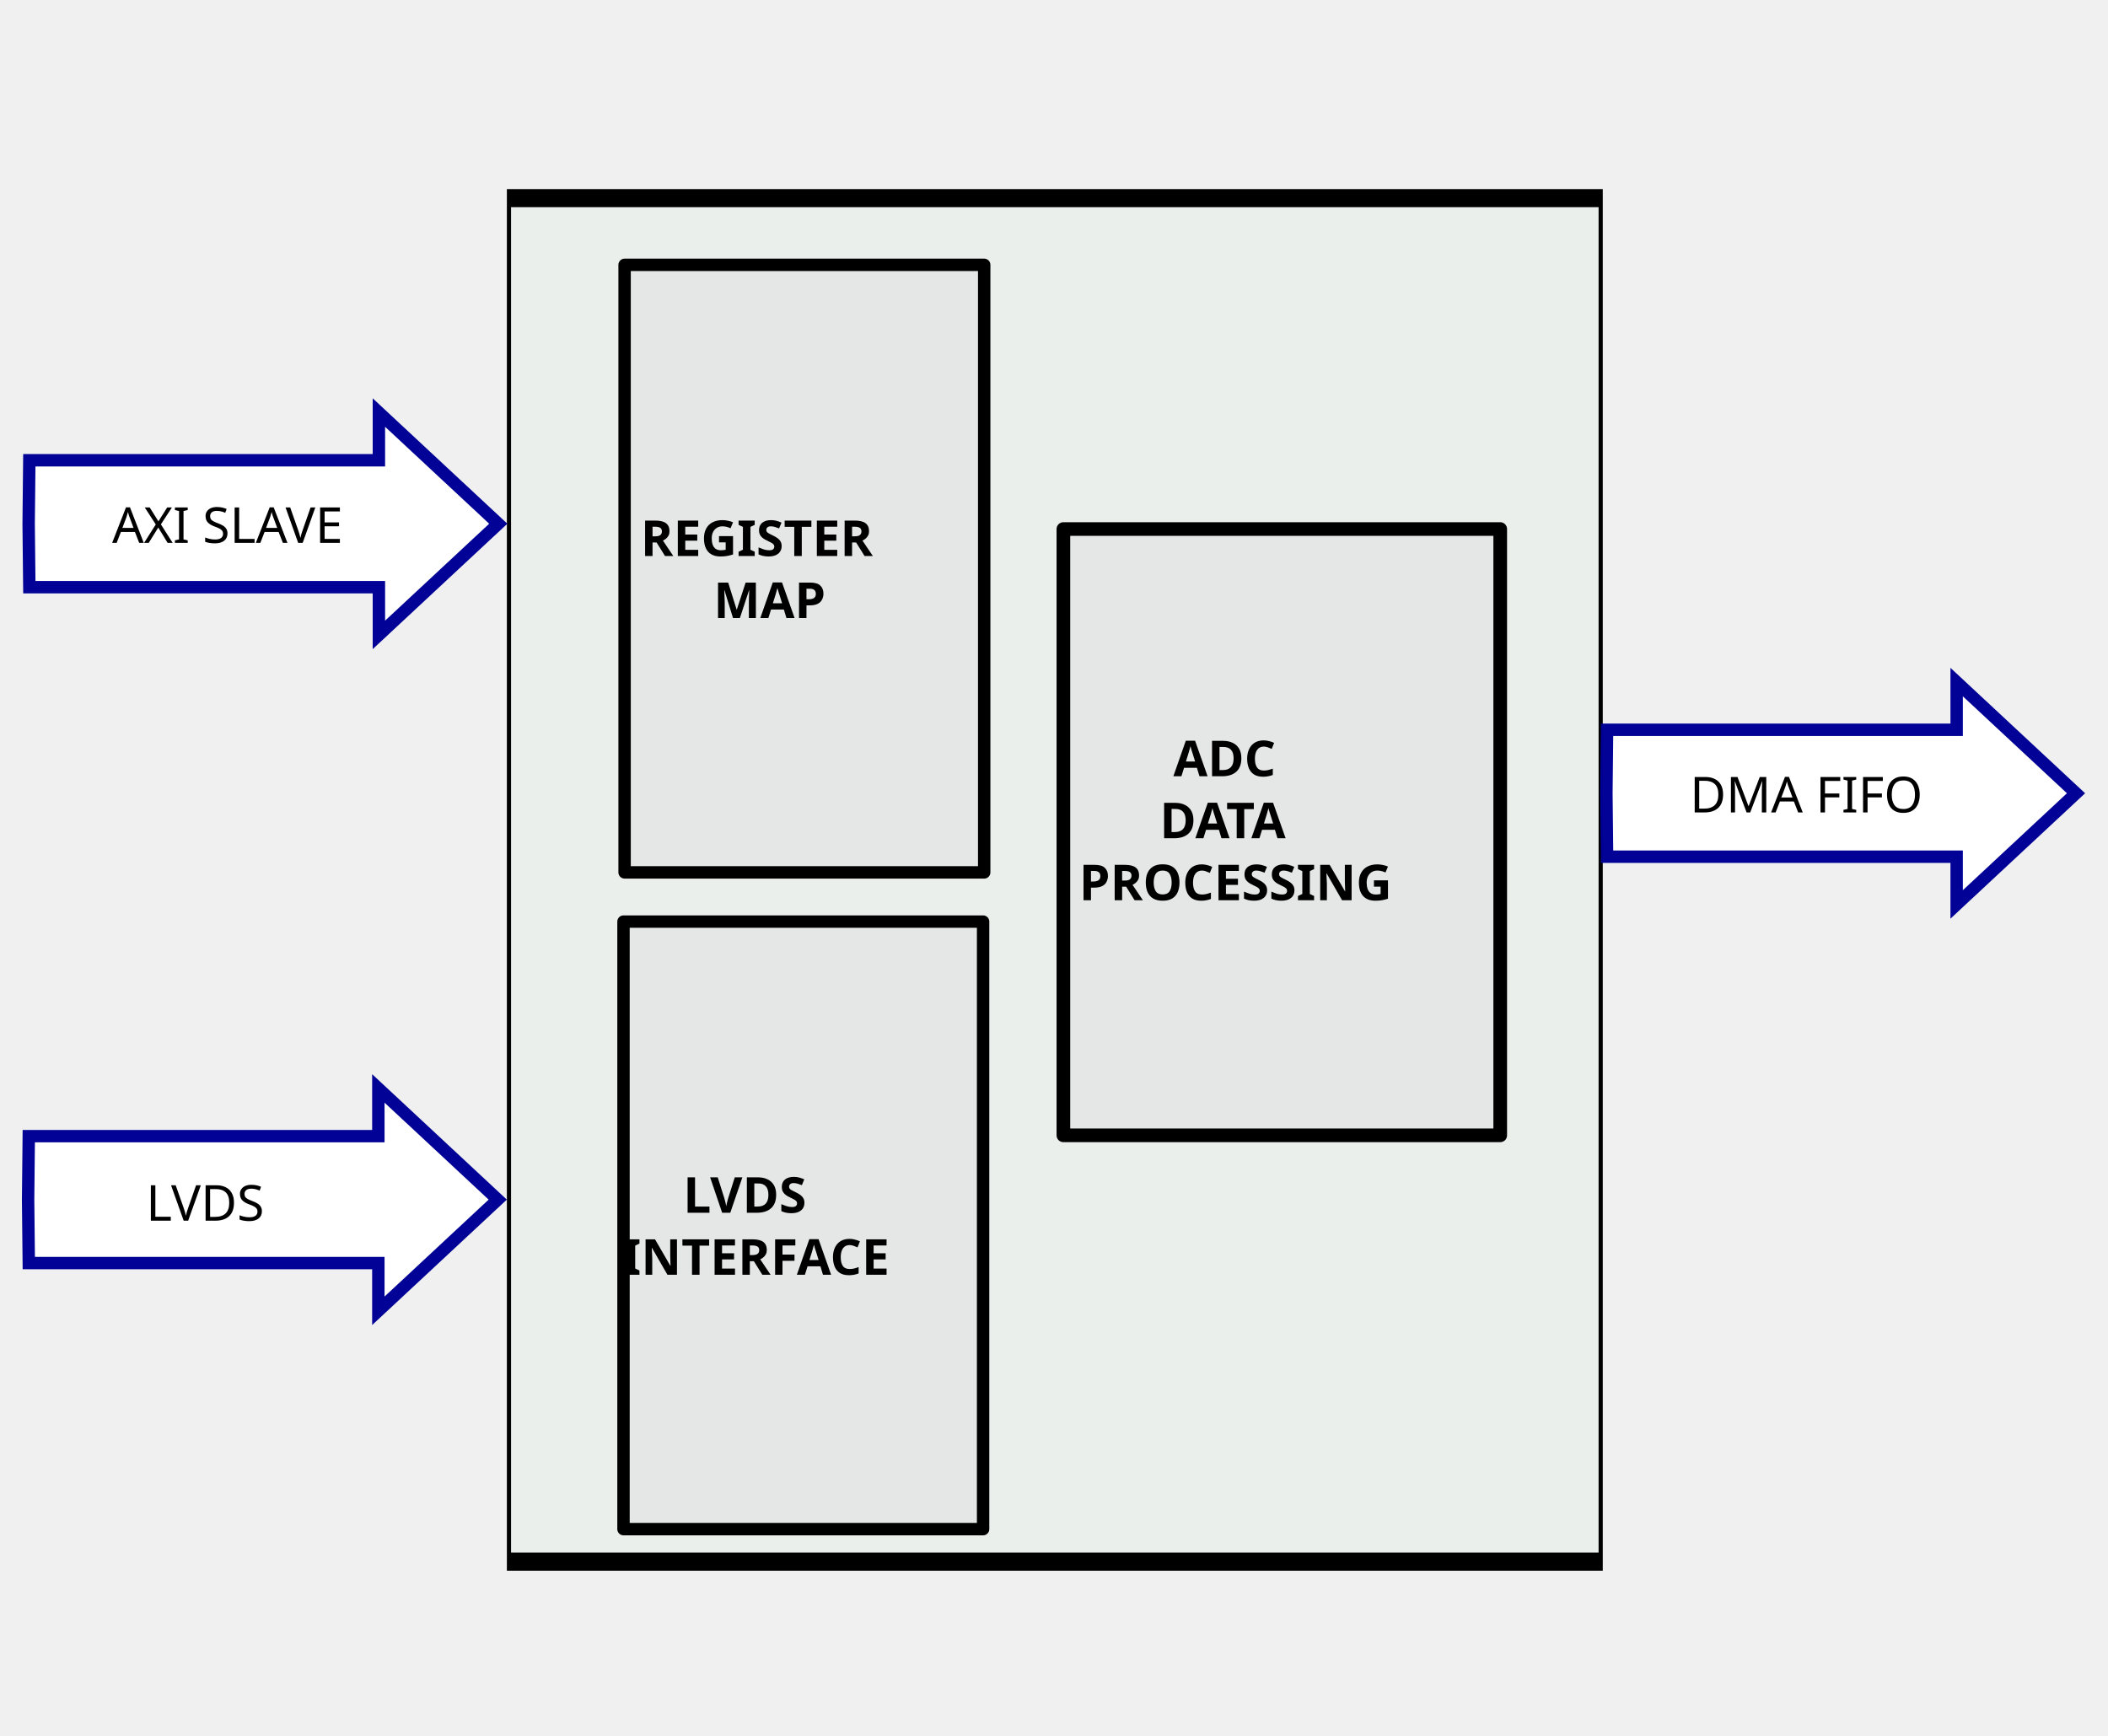
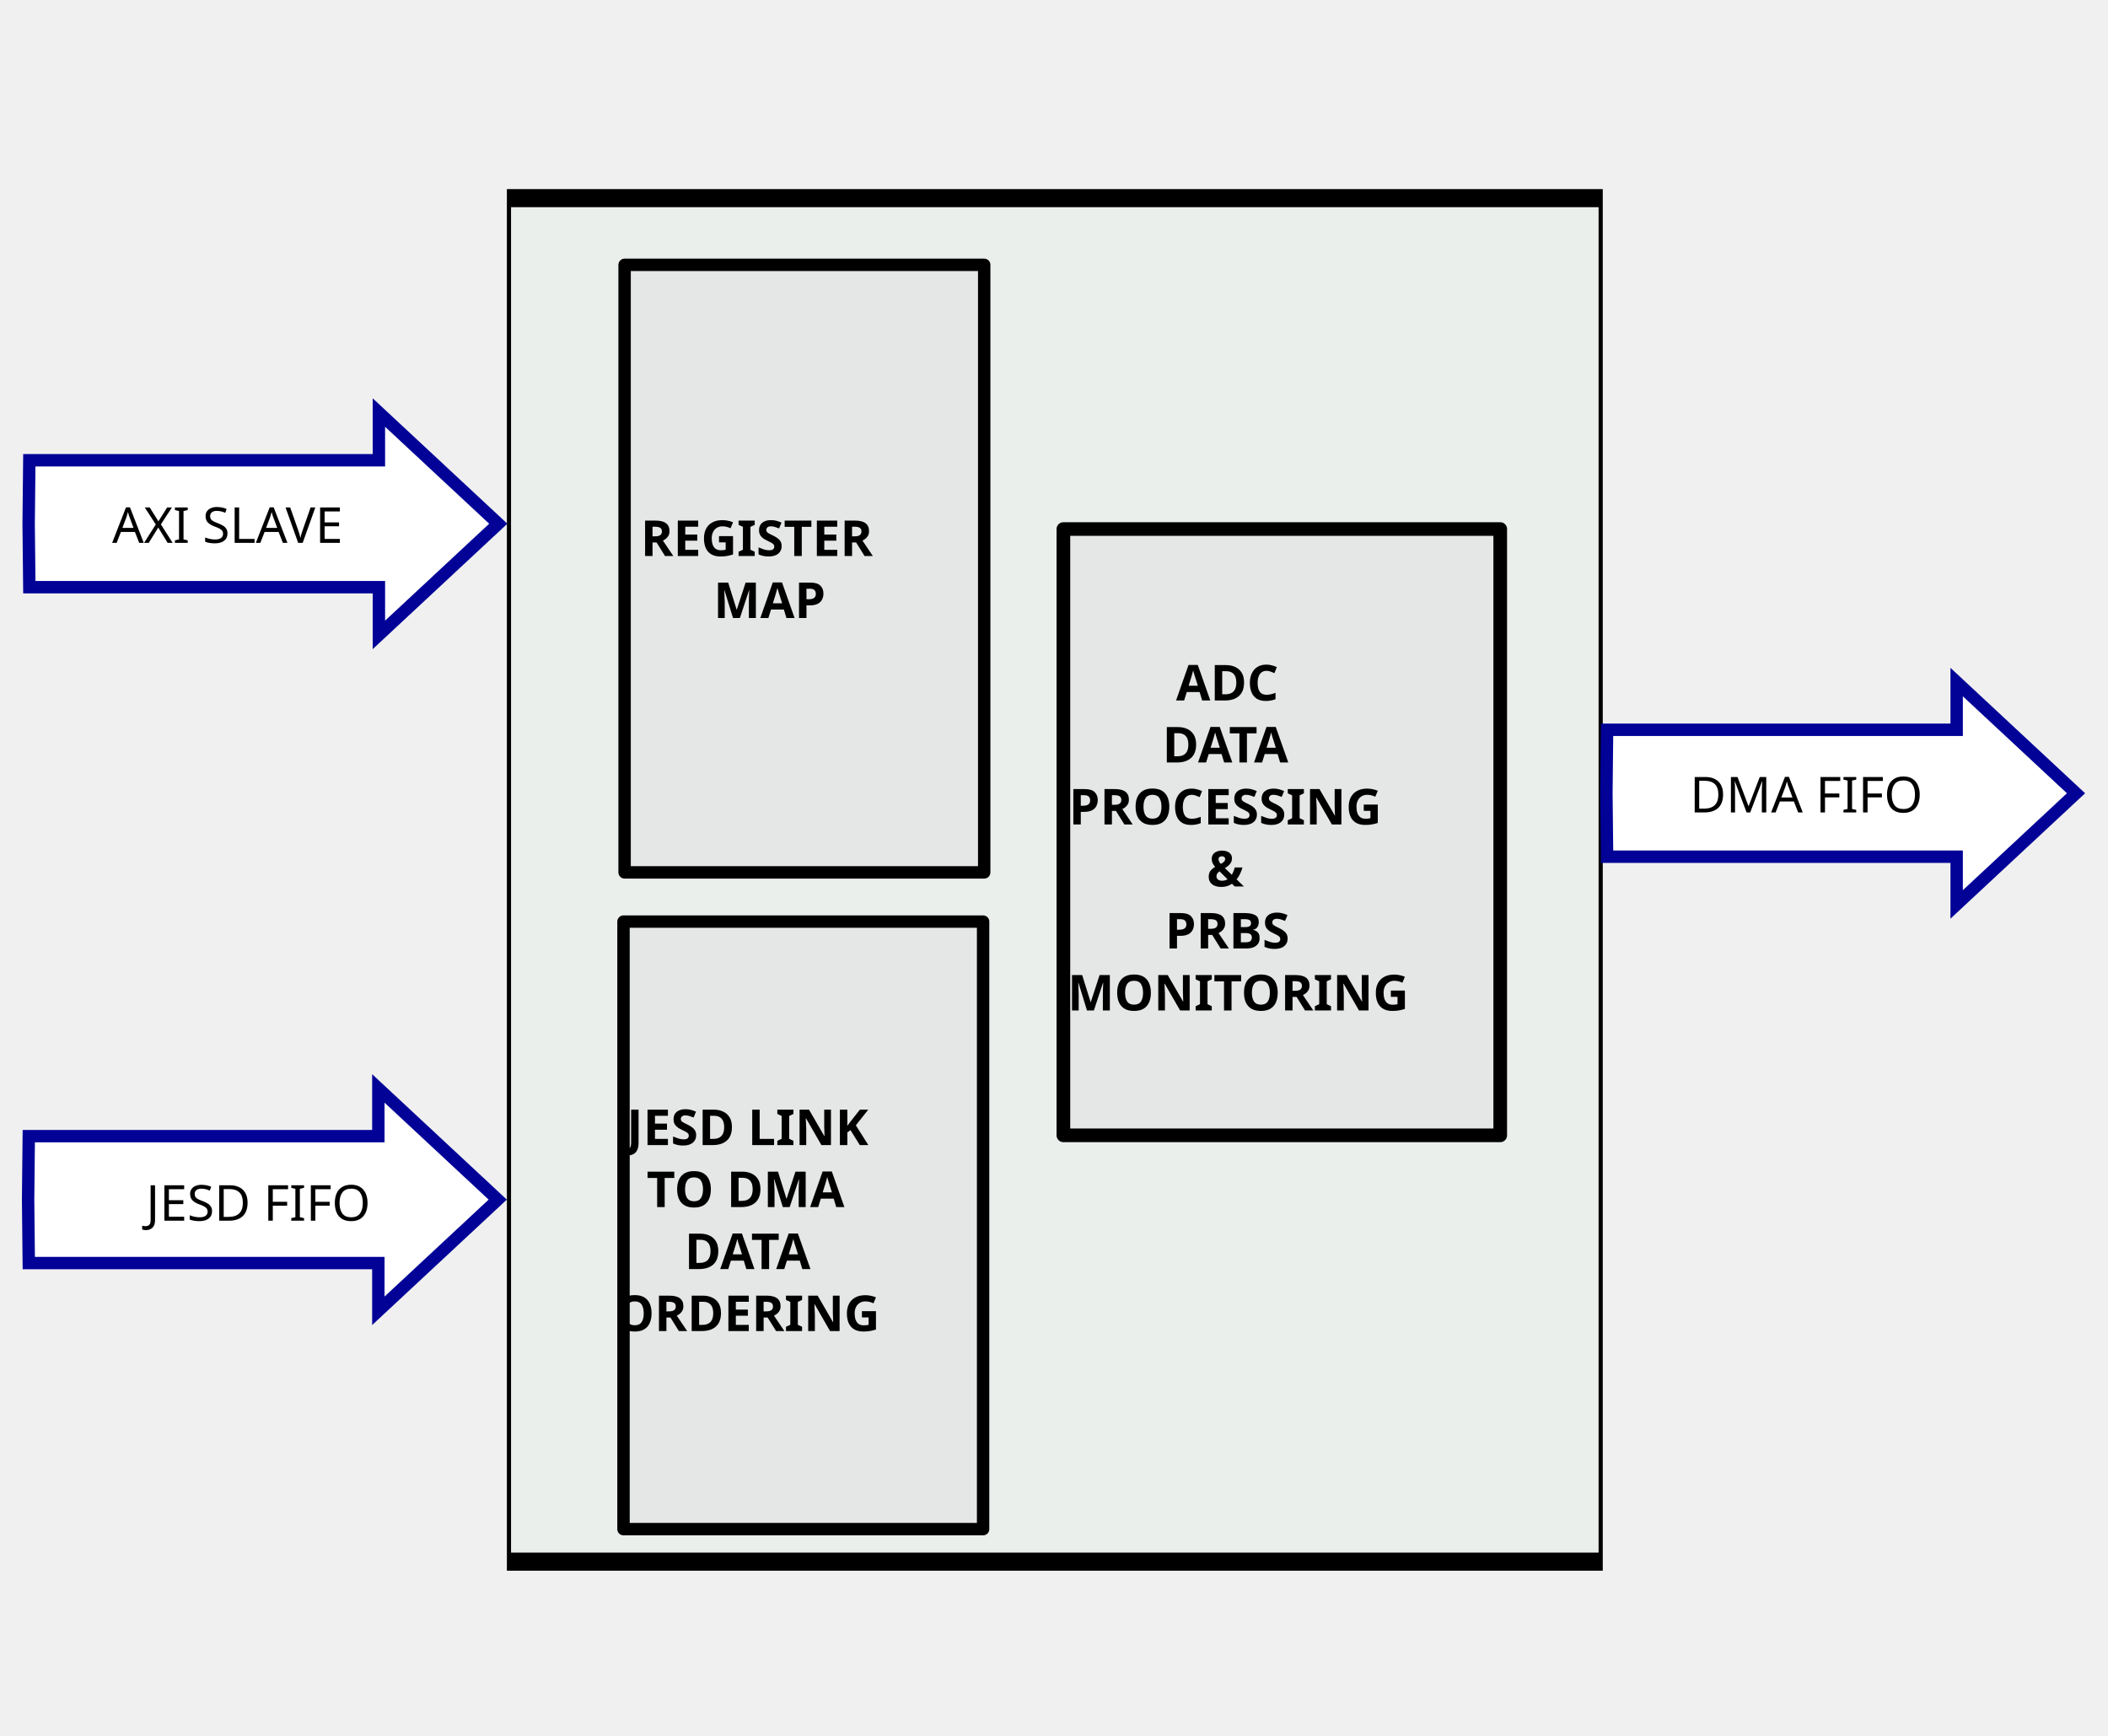
- <svg xmlns="http://www.w3.org/2000/svg" width="425" height="350" viewBox="0 0 425 350" id="svg2" version="1.1">
+ <svg xmlns="http://www.w3.org/2000/svg" width="100%" height="100%" id="svg2" version="1.1" viewBox="0 0 425 350" preserveAspectRatio="xMidYMid slice">
  <defs id="defs4">
    <pattern y="0" x="0" height="6" width="6" patternUnits="userSpaceOnUse" id="EMFhbasepattern" />
  </defs>
  <g id="layer1" transform="translate(-13.13198,-537.9238)">
    <text xml:space="preserve" style="font-style:normal;font-weight:normal;font-size:40px;line-height:125%;font-family:sans-serif;letter-spacing:0px;word-spacing:0px;fill:#000000;fill-opacity:1;stroke:none;stroke-width:1px;stroke-linecap:butt;stroke-linejoin:miter;stroke-opacity:1" x="108.826" y="336.356" id="text4214">
      <tspan id="tspan4216" x="108.826" y="336.356" style="font-size:20px" />
    </text>
    <g transform="matrix(1.103181,0,0,4.791744,36.44472,-186.5609)" style="fill:#afedbd;fill-opacity:0.071;stroke:#000000;stroke-width:1;stroke-miterlimit:4;stroke-dasharray:none;stroke-dashoffset:0;stroke-opacity:1" id="g4180-1">
      <rect y="159.532" x="71.884" height="57.375" width="199.517" id="rect3336-5" style="fill:#afedbd;fill-opacity:0.071;fill-rule:evenodd;stroke:#000000;stroke-width:0.761;stroke-linecap:butt;stroke-linejoin:miter;stroke-miterlimit:4;stroke-dasharray:none;stroke-dashoffset:0;stroke-opacity:1" />
    </g>
    <path style="opacity:0.99;fill:#ffffff;fill-opacity:1;fill-rule:evenodd;stroke:#000096;stroke-width:2.5;stroke-linecap:round;stroke-linejoin:miter;stroke-miterlimit:4;stroke-dasharray:none;stroke-opacity:1" d="m 89.522,665.937 0,-9.62 -70.477,0 -0.137,-12.796 0.135,-12.796 70.479,0 0,-9.62 24.068,22.417 z" id="path34982" />
    <text xml:space="preserve" style="font-style:normal;font-weight:normal;font-size:10px;line-height:125%;font-family:sans-serif;letter-spacing:0px;word-spacing:0px;fill:#000000;fill-opacity:1;stroke:none;stroke-width:1px;stroke-linecap:butt;stroke-linejoin:miter;stroke-opacity:1" x="35.742" y="647.385" id="text4196">
      <tspan id="tspan4198" x="35.742" y="647.385" style="font-size:10px">AXI SLAVE</tspan>
    </text>
    <rect style="opacity:1;fill:#d7d7d7;fill-opacity:0.353;fill-rule:nonzero;stroke:#000000;stroke-width:2.5;stroke-linecap:round;stroke-linejoin:round;stroke-miterlimit:4;stroke-dasharray:none;stroke-dashoffset:0;stroke-opacity:1" id="rect4204" width="72.5" height="122.5" x="139.059" y="591.324" />
    <text xml:space="preserve" style="font-style:normal;font-weight:normal;font-size:10px;line-height:125%;font-family:sans-serif;letter-spacing:0px;word-spacing:0px;fill:#000000;fill-opacity:1;stroke:none;stroke-width:1px;stroke-linecap:butt;stroke-linejoin:miter;stroke-opacity:1" x="174.796" y="650.03" id="text4206">
      <tspan id="tspan4208" x="174.796" y="650.03" style="font-style:normal;font-variant:normal;font-weight:bold;font-stretch:normal;font-family:sans-serif;-inkscape-font-specification:'sans-serif Bold';text-align:center;text-anchor:middle">REGISTER</tspan>
      <tspan x="174.796" y="662.53" style="font-style:normal;font-variant:normal;font-weight:bold;font-stretch:normal;font-family:sans-serif;-inkscape-font-specification:'sans-serif Bold';text-align:center;text-anchor:middle" id="tspan4251">MAP</tspan>
    </text>
    <g id="g4357" transform="translate(-13.89132,-73.70117)">
      <rect y="797.444" x="152.729" height="122.5" width="72.5" id="rect4204-3" style="opacity:1;fill:#d7d7d7;fill-opacity:0.353;fill-rule:nonzero;stroke:#000000;stroke-width:2.5;stroke-linecap:round;stroke-linejoin:round;stroke-miterlimit:4;stroke-dasharray:none;stroke-dashoffset:0;stroke-opacity:1" />
-       <text id="text4206-2" y="856.15" x="188.467" style="font-style:normal;font-weight:normal;font-size:10px;line-height:125%;font-family:sans-serif;letter-spacing:0px;word-spacing:0px;fill:#000000;fill-opacity:1;stroke:none;stroke-width:1px;stroke-linecap:butt;stroke-linejoin:miter;stroke-opacity:1" xml:space="preserve">
-         <tspan id="tspan4251-9" style="font-style:normal;font-variant:normal;font-weight:bold;font-stretch:normal;font-family:sans-serif;-inkscape-font-specification:'sans-serif Bold';text-align:center;text-anchor:middle" y="856.15" x="190.176">LVDS </tspan>
-         <tspan style="font-style:normal;font-variant:normal;font-weight:bold;font-stretch:normal;font-family:sans-serif;-inkscape-font-specification:'sans-serif Bold';text-align:center;text-anchor:middle" y="868.65" x="188.467" id="tspan4369">INTERFACE</tspan>
+       <text id="text4206-2" y="842.508" x="189.012" style="font-style:normal;font-weight:normal;font-size:10px;line-height:125%;font-family:sans-serif;letter-spacing:0px;word-spacing:0px;fill:#000000;fill-opacity:1;stroke:none;stroke-width:1px;stroke-linecap:butt;stroke-linejoin:miter;stroke-opacity:1" xml:space="preserve">
+         <tspan id="tspan4251-9" style="font-style:normal;font-variant:normal;font-weight:bold;font-stretch:normal;font-family:sans-serif;-inkscape-font-specification:'sans-serif Bold';text-align:center;text-anchor:middle" y="842.508" x="190.721">JESD LINK </tspan>
+         <tspan style="font-style:normal;font-variant:normal;font-weight:bold;font-stretch:normal;font-family:sans-serif;-inkscape-font-specification:'sans-serif Bold';text-align:center;text-anchor:middle" y="855.008" x="189.012" id="tspan4171">TO DMA</tspan>
+         <tspan style="font-style:normal;font-variant:normal;font-weight:bold;font-stretch:normal;font-family:sans-serif;-inkscape-font-specification:'sans-serif Bold';text-align:center;text-anchor:middle" y="867.508" x="190.721" id="tspan4173">DATA </tspan>
+         <tspan style="font-style:normal;font-variant:normal;font-weight:bold;font-stretch:normal;font-family:sans-serif;-inkscape-font-specification:'sans-serif Bold';text-align:center;text-anchor:middle" y="880.008" x="190.721" id="tspan4175">ORDERING </tspan>
+         <tspan style="font-style:normal;font-variant:normal;font-weight:bold;font-stretch:normal;font-family:sans-serif;-inkscape-font-specification:'sans-serif Bold';text-align:center;text-anchor:middle" y="892.508" x="189.012" id="tspan4369" />
      </text>
    </g>
    <flowRoot xml:space="preserve" id="flowRoot4272" style="font-style:normal;font-weight:normal;font-size:40px;line-height:125%;font-family:sans-serif;letter-spacing:0px;word-spacing:0px;fill:#000000;fill-opacity:1;stroke:none;stroke-width:1px;stroke-linecap:butt;stroke-linejoin:miter;stroke-opacity:1">
      <flowRegion id="flowRegion4274">
        <rect id="rect4276" width="183.356" height="283.765" x="-27.831" y="74.488" />
      </flowRegion>
      <flowPara id="flowPara4278" />
    </flowRoot>
    <text xml:space="preserve" style="font-style:normal;font-weight:normal;font-size:40px;line-height:125%;font-family:sans-serif;letter-spacing:0px;word-spacing:0px;fill:#000000;fill-opacity:1;stroke:none;stroke-width:1px;stroke-linecap:butt;stroke-linejoin:miter;stroke-opacity:1" x="274.524" y="600.338" id="text4295">
      <tspan id="tspan4297" x="274.524" y="600.338" />
    </text>
    <g id="g4362" transform="translate(-72.90671,199.4537)">
      <rect y="445.14" x="300.431" height="122.247" width="88.073" id="rect4204-2" style="opacity:1;fill:#d7d7d7;fill-opacity:0.353;fill-rule:nonzero;stroke:#000000;stroke-width:2.753;stroke-linecap:round;stroke-linejoin:round;stroke-miterlimit:4;stroke-dasharray:none;stroke-dashoffset:0;stroke-opacity:1" />
-       <text id="text4206-0" y="494.989" x="344.228" style="font-style:normal;font-weight:normal;font-size:10px;line-height:125%;font-family:sans-serif;letter-spacing:0px;word-spacing:0px;fill:#000000;fill-opacity:1;stroke:none;stroke-width:1px;stroke-linecap:butt;stroke-linejoin:miter;stroke-opacity:1" xml:space="preserve">
-         <tspan id="tspan4251-95" style="font-style:normal;font-variant:normal;font-weight:bold;font-stretch:normal;font-family:sans-serif;-inkscape-font-specification:'sans-serif Bold';text-align:center;text-anchor:middle" y="494.989" x="345.937">ADC </tspan>
-         <tspan id="tspan4322" style="font-style:normal;font-variant:normal;font-weight:bold;font-stretch:normal;font-family:sans-serif;-inkscape-font-specification:'sans-serif Bold';text-align:center;text-anchor:middle" y="507.489" x="344.228">DATA</tspan>
-         <tspan id="tspan4324" style="font-style:normal;font-variant:normal;font-weight:bold;font-stretch:normal;font-family:sans-serif;-inkscape-font-specification:'sans-serif Bold';text-align:center;text-anchor:middle" y="519.989" x="344.228">PROCESSING</tspan>
+       <text id="text4206-0" y="479.709" x="344.774" style="font-style:normal;font-weight:normal;font-size:10px;line-height:125%;font-family:sans-serif;letter-spacing:0px;word-spacing:0px;fill:#000000;fill-opacity:1;stroke:none;stroke-width:1px;stroke-linecap:butt;stroke-linejoin:miter;stroke-opacity:1" xml:space="preserve">
+         <tspan id="tspan4251-95" style="font-style:normal;font-variant:normal;font-weight:bold;font-stretch:normal;font-family:sans-serif;-inkscape-font-specification:'sans-serif Bold';text-align:center;text-anchor:middle" y="479.709" x="346.483">ADC </tspan>
+         <tspan id="tspan4322" style="font-style:normal;font-variant:normal;font-weight:bold;font-stretch:normal;font-family:sans-serif;-inkscape-font-specification:'sans-serif Bold';text-align:center;text-anchor:middle" y="492.209" x="344.774">DATA</tspan>
+         <tspan id="tspan4324" style="font-style:normal;font-variant:normal;font-weight:bold;font-stretch:normal;font-family:sans-serif;-inkscape-font-specification:'sans-serif Bold';text-align:center;text-anchor:middle" y="504.709" x="344.774">PROCESSING</tspan>
+         <tspan style="font-style:normal;font-variant:normal;font-weight:bold;font-stretch:normal;font-family:sans-serif;-inkscape-font-specification:'sans-serif Bold';text-align:center;text-anchor:middle" y="517.209" x="344.774" id="tspan4177">&amp;</tspan>
+         <tspan style="font-style:normal;font-variant:normal;font-weight:bold;font-stretch:normal;font-family:sans-serif;-inkscape-font-specification:'sans-serif Bold';text-align:center;text-anchor:middle" y="529.709" x="346.483" id="tspan4179">PRBS </tspan>
+         <tspan style="font-style:normal;font-variant:normal;font-weight:bold;font-stretch:normal;font-family:sans-serif;-inkscape-font-specification:'sans-serif Bold';text-align:center;text-anchor:middle" y="542.209" x="344.774" id="tspan4181">MONITORING</tspan>
      </text>
    </g>
    <path style="opacity:0.99;fill:#ffffff;fill-opacity:1;fill-rule:evenodd;stroke:#000096;stroke-width:2.5;stroke-linecap:round;stroke-linejoin:miter;stroke-miterlimit:4;stroke-dasharray:none;stroke-opacity:1" d="m 89.413,802.217 0,-9.62 -70.477,0 -0.137,-12.796 0.135,-12.796 70.479,0 0,-9.62 24.068,22.417 z" id="path34982-9" />
    <text xml:space="preserve" style="font-style:normal;font-weight:normal;font-size:10px;line-height:125%;font-family:sans-serif;letter-spacing:0px;word-spacing:0px;fill:#000000;fill-opacity:1;stroke:none;stroke-width:1px;stroke-linecap:butt;stroke-linejoin:miter;stroke-opacity:1" x="42.579" y="784.051" id="text4196-2">
-       <tspan id="tspan4198-0" x="42.579" y="784.051" style="font-size:10px">LVDS</tspan>
+       <tspan id="tspan4198-0" x="42.579" y="784.051" style="font-size:10px">JESD FIFO</tspan>
    </text>
    <path style="opacity:0.99;fill:#ffffff;fill-opacity:1;fill-rule:evenodd;stroke:#000096;stroke-width:2.5;stroke-linecap:round;stroke-linejoin:miter;stroke-miterlimit:4;stroke-dasharray:none;stroke-opacity:1" d="m 407.618,720.284 0,-9.62 -70.477,0 -0.137,-12.796 0.135,-12.796 70.479,0 0,-9.62 24.068,22.417 z" id="path34982-4" />
    <text xml:space="preserve" style="font-style:normal;font-weight:normal;font-size:10px;line-height:125%;font-family:sans-serif;letter-spacing:0px;word-spacing:0px;fill:#000000;fill-opacity:1;stroke:none;stroke-width:1px;stroke-linecap:butt;stroke-linejoin:miter;stroke-opacity:1" x="353.839" y="701.732" id="text4196-0">
      <tspan id="tspan4198-8" x="353.839" y="701.732" style="font-size:10px">DMA FIFO</tspan>
    </text>
  </g>
</svg>
